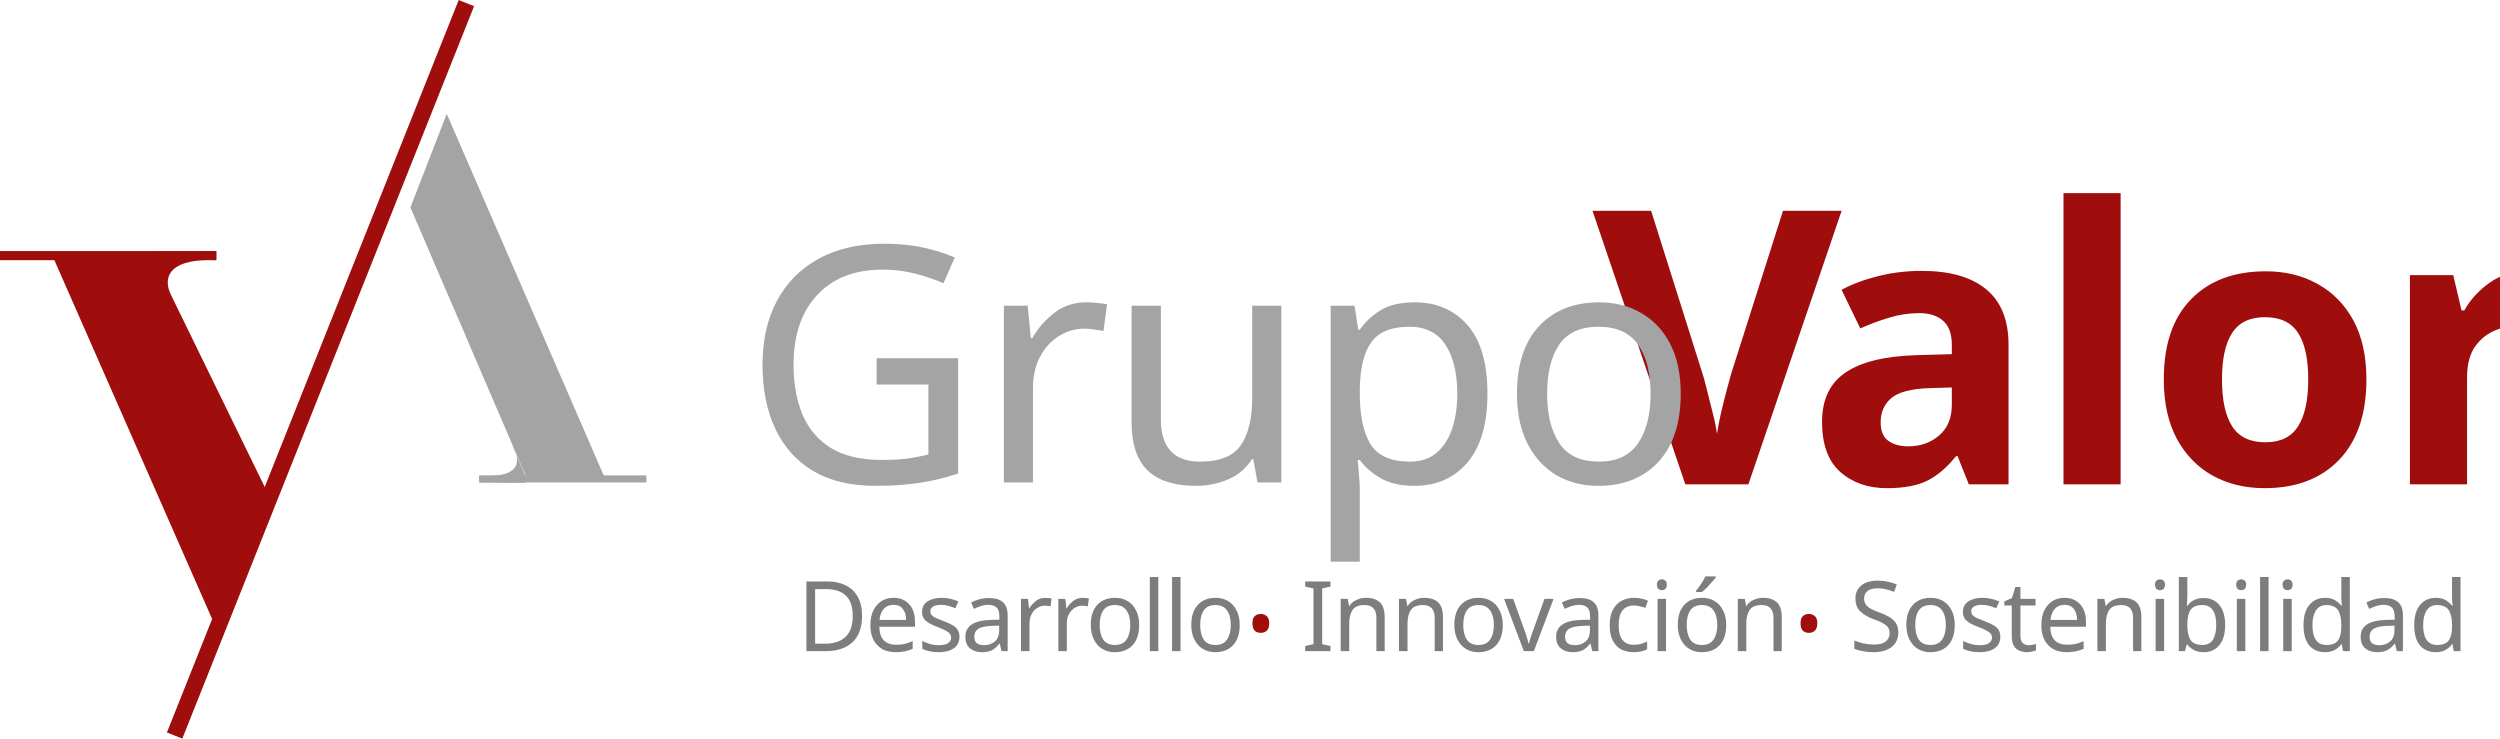
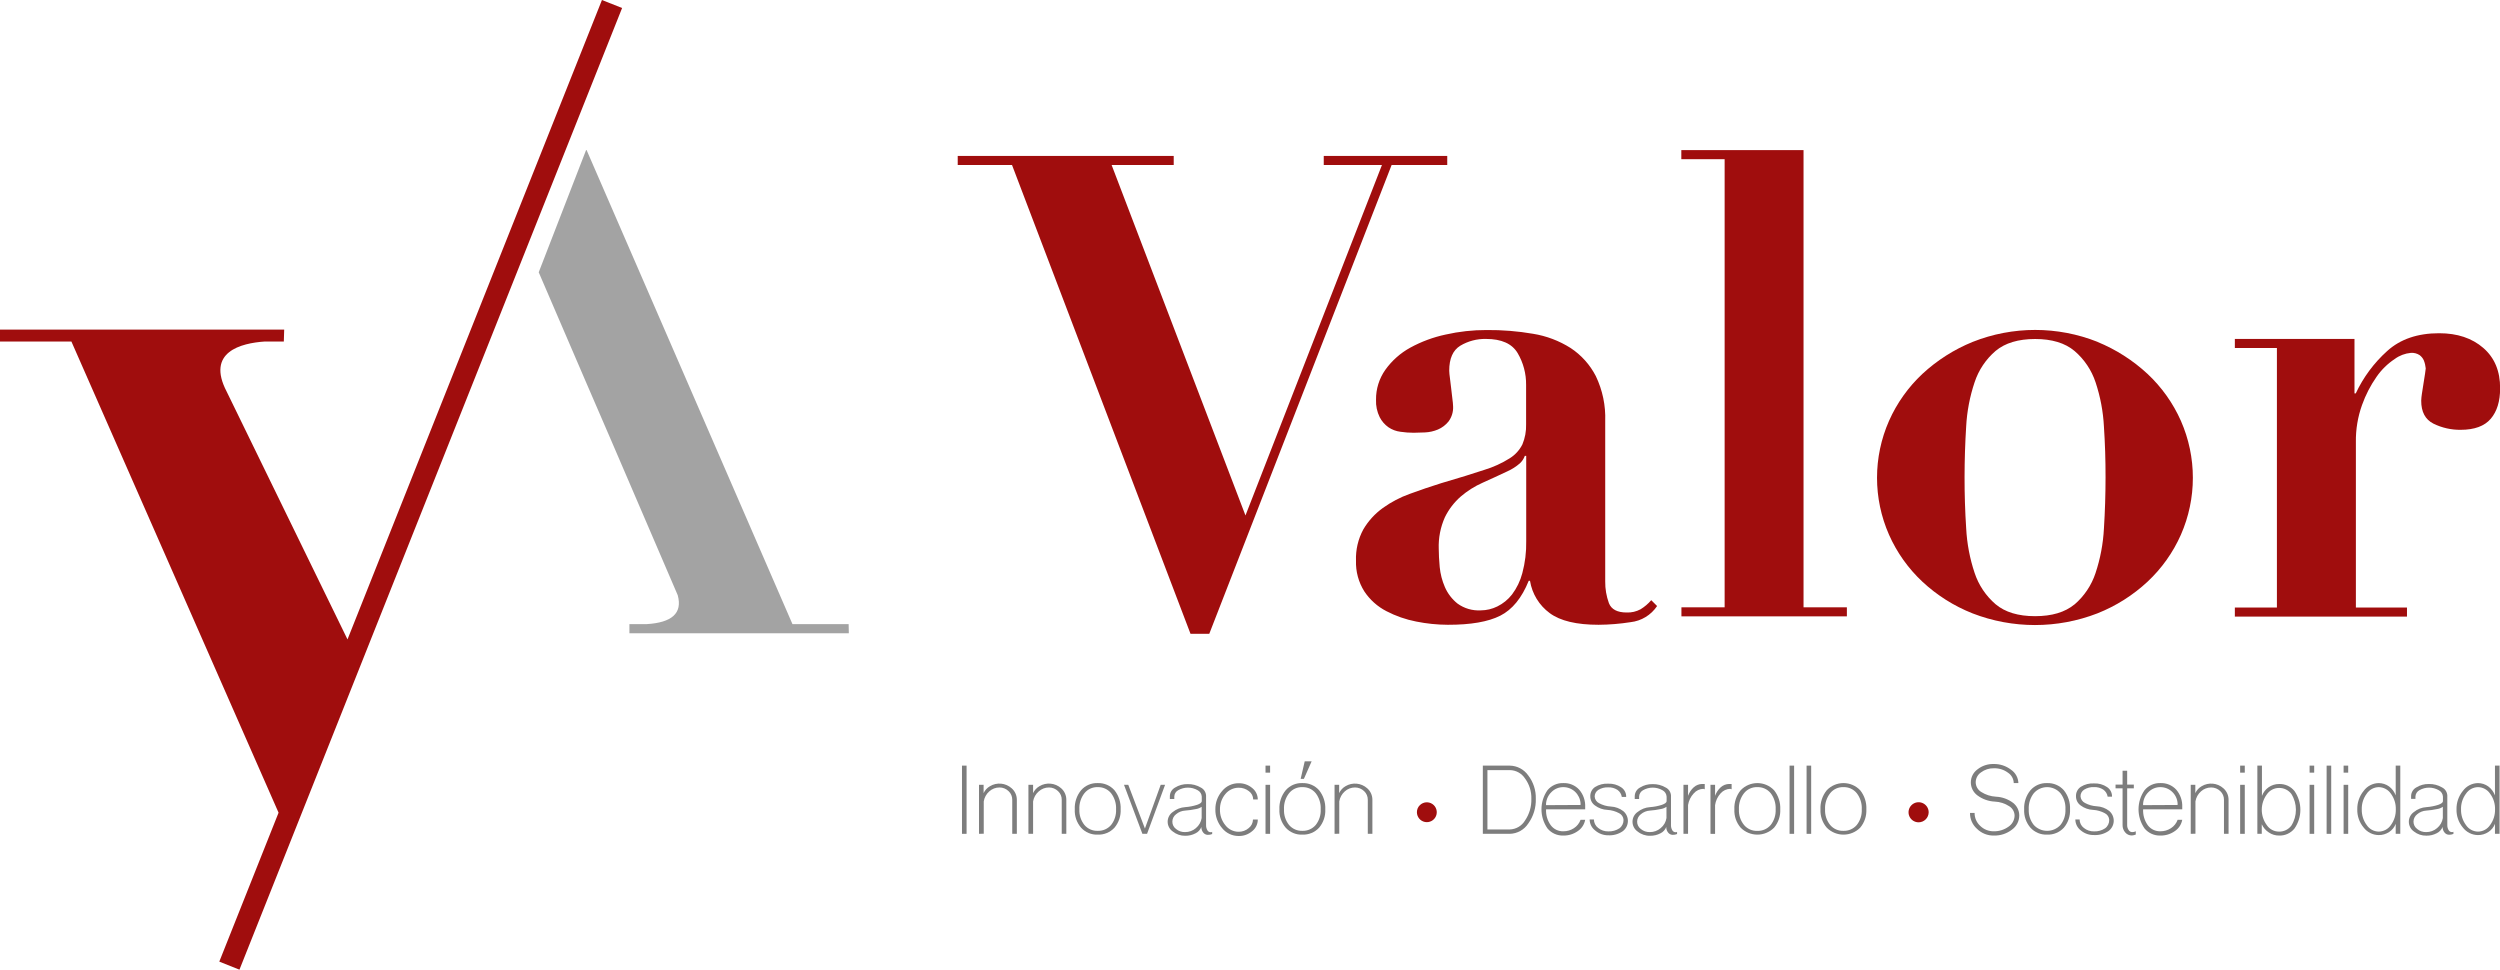
- <svg xmlns="http://www.w3.org/2000/svg" viewBox="0 0 183.91 54.34">
+ <svg xmlns="http://www.w3.org/2000/svg" viewBox="0 0 680 263.75">
  <defs>
-     <style>.cls-1{font-size:28.19px;font-family:Didot-Bold, Didot;font-weight:700;letter-spacing:-0.17em;}.cls-1,.cls-5,.cls-7,.cls-9{fill:#a00d0d;}.cls-2{letter-spacing:-0.01em;}.cls-3{font-size:24.26px;letter-spacing:-0.02em;}.cls-3,.cls-8{fill:#a4a4a4;}.cls-3,.cls-4{font-family:ShreeDev0714, "Shree Devanagari 714";}.cls-4{font-size:7.17px;fill:#7d7d7d;letter-spacing:-0.03em;}.cls-5,.cls-7{font-size:5.6px;}.cls-5{letter-spacing:-0.03em;}.cls-6{letter-spacing:-0.02em;}.cls-7{letter-spacing:-0.03em;}</style>
+     <style>.cls-1{fill:#a00d0d;}.cls-2{fill:#a3a3a3;}.cls-3{fill:#7d7d7d;}</style>
  </defs>
  <g id="Layer_2" data-name="Layer 2">
    <g id="CONTENIDO">
-       <text class="cls-1" transform="translate(117.15 35.63)">V<tspan class="cls-2" x="15.7" y="0">alor</tspan>
-       </text>
-       <text class="cls-3" transform="translate(54.61 35.49)">Grupo </text>
-       <text class="cls-4" transform="translate(58.62 47.9)">Desarrollo <tspan class="cls-5" x="33.08" y="0">•</tspan>
-         <tspan class="cls-6" x="35.39" y="0" xml:space="preserve"> Innovación </tspan>
-         <tspan class="cls-7" x="73.4" y="0">•</tspan>
-         <tspan class="cls-6" x="75.71" y="0" xml:space="preserve"> Sostenibilidad</tspan>
-       </text>
-       <path class="cls-8" d="M35.26,35.49V35c2.46.14,3.38-.59,2.38-2.38l1,2.38v.52Z" />
-       <polygon class="cls-8" points="44.41 34.97 32.88 8.41 32.85 8.41 30.19 15.26 32.86 21.48 34.24 24.66 34.23 24.66 38.66 34.97 35.26 34.97 35.26 35.49 47.55 35.49 47.55 34.97 44.41 34.97" />
-       <polygon class="cls-9" points="30.7 8.21 19.57 36.02 11.33 19.14 15.9 19.14 15.9 18.47 0 18.47 0 19.14 4 19.14 15.95 46.32 16.62 44.63 31.13 8.21 30.7 8.21" />
-       <path class="cls-9" d="M15.92,18.47l0,.67S11,18.72,12.7,22l-1.52-2.83v-.65Z" />
-       <rect class="cls-9" x="-5.42" y="26.56" width="58" height="1.22" transform="translate(-10.39 39.02) rotate(-68.28)" />
+       <path class="cls-1" d="M319.25,42.41v2.47H302.36l36.41,95.33,37.12-95.33H360.06V42.41h33.59v2.47H378.52L328.92,172.4h-5.1L275.27,44.88H260.5V42.41Z" />
+       <path class="cls-1" d="M443.51,169.23a58.47,58.47,0,0,1-8.7.71q-9,0-13.28-3.17a13.57,13.57,0,0,1-5.37-8.79h-.35q-2.82,7-7.74,9.49t-14.25,2.47a44.4,44.4,0,0,1-8.62-.88,29.92,29.92,0,0,1-8.09-2.82,16,16,0,0,1-6-5.36,14.76,14.76,0,0,1-2.28-8.36,16.57,16.57,0,0,1,2-8.53,19.1,19.1,0,0,1,5.28-5.8,29.52,29.52,0,0,1,7.38-3.87c2.76-1,5.6-2,8.53-2.9q7.21-2.11,11.7-3.61a28.42,28.42,0,0,0,6.95-3.17,9.43,9.43,0,0,0,3.43-3.78,13.2,13.2,0,0,0,1-5.45V104.68a16.66,16.66,0,0,0-2.29-8.62q-2.29-3.87-8.62-3.87a13.09,13.09,0,0,0-7,1.85c-2,1.23-3,3.49-3,6.77a15.45,15.45,0,0,0,.17,1.85c.12.88.23,1.84.35,2.9s.24,2,.35,3a18.33,18.33,0,0,1,.18,1.93,6.35,6.35,0,0,1-1.23,4.14,7.5,7.5,0,0,1-2.9,2.2,10.31,10.31,0,0,1-3.52.79c-1.23.06-2.26.09-3.08.09a24.85,24.85,0,0,1-3.6-.27,7.39,7.39,0,0,1-3.26-1.23,7.6,7.6,0,0,1-2.37-2.73,9.76,9.76,0,0,1-1-4.74,13.81,13.81,0,0,1,2.55-8.18,20.4,20.4,0,0,1,6.77-6A35.43,35.43,0,0,1,393.21,91a49.79,49.79,0,0,1,11.17-1.23A70.7,70.7,0,0,1,417,90.79a27.17,27.17,0,0,1,10.21,3.87,20.19,20.19,0,0,1,6.86,7.65,26.17,26.17,0,0,1,2.55,12.22v43.62a16.7,16.7,0,0,0,1,5.9q1,2.55,4.84,2.55a7.34,7.34,0,0,0,3.78-.88,12.24,12.24,0,0,0,2.9-2.47l1.59,1.59A10,10,0,0,1,443.51,169.23ZM414.75,124a5.19,5.19,0,0,1-1.31,2,13.81,13.81,0,0,1-3.43,2.2c-2.23,1.06-4.46,2.08-6.69,3.08a24.28,24.28,0,0,0-6,3.78,18,18,0,0,0-4.31,5.63,19.35,19.35,0,0,0-1.67,8.62c0,1.41.09,3,.26,4.92a18,18,0,0,0,1.41,5.46,11.71,11.71,0,0,0,3.43,4.48,9.82,9.82,0,0,0,6.33,1.85,10.2,10.2,0,0,0,4.49-1.06,11.45,11.45,0,0,0,4-3.25,16.66,16.66,0,0,0,2.81-5.81,31.35,31.35,0,0,0,1.06-8.7V124Z" />
+       <path class="cls-1" d="M490.56,40.83V165.19h11.79v2.46h-45v-2.46H469.1V43.3H457.32V40.83Z" />
+       <path class="cls-1" d="M570.51,93a45.23,45.23,0,0,1,13.63,8.71,39.37,39.37,0,0,1,9.06,12.75,38.49,38.49,0,0,1,0,31,39.15,39.15,0,0,1-9.06,12.75,43.51,43.51,0,0,1-13.63,8.62,47,47,0,0,1-34,0,43.4,43.4,0,0,1-13.63-8.62,39.15,39.15,0,0,1-9.06-12.75,38.38,38.38,0,0,1,0-31,39.37,39.37,0,0,1,9.06-12.75A45.11,45.11,0,0,1,536.56,93a46,46,0,0,1,34,0Zm-6.25,71.42a19.16,19.16,0,0,0,5.72-8.53,46,46,0,0,0,2.29-12.14q.43-6.85.44-13.9t-.44-13.8A45.59,45.59,0,0,0,570,104a19.11,19.11,0,0,0-5.72-8.53q-3.87-3.26-10.73-3.26T542.8,95.45a19.09,19.09,0,0,0-5.71,8.53,45.19,45.19,0,0,0-2.29,12q-.43,6.77-.44,13.8t.44,13.9a45.58,45.58,0,0,0,2.29,12.14,19.15,19.15,0,0,0,5.71,8.53q3.87,3.25,10.73,3.25T564.26,164.4Z" />
+       <path class="cls-1" d="M640.42,92.19V107h.35a36.07,36.07,0,0,1,8.54-11.52q5.36-4.85,14.15-4.84,7.39,0,12,4t4.57,11q0,5.28-2.55,8.27t-8.18,3a16.34,16.34,0,0,1-7.39-1.67q-3.35-1.68-3.34-6.25a15.81,15.81,0,0,1,.18-1.84c.11-.88.26-1.82.44-2.82s.32-1.9.43-2.73.18-1.28.18-1.4a8,8,0,0,0-.53-2.2,3.6,3.6,0,0,0-1.14-1.41,3.83,3.83,0,0,0-2.37-.61,8.74,8.74,0,0,0-4.4,1.67,18.24,18.24,0,0,0-4.93,4.83,32.31,32.31,0,0,0-3.95,7.66,28.66,28.66,0,0,0-1.68,10.11v45h13.9v2.46H607.88v-2.46h11.44V94.66H607.88V92.19Z" />
+       <path class="cls-2" d="M230.83,169.76H215.55l-56-128.95h-.13L146.53,74.06l13,30.2,6.66,15.41h0l18.15,42.22c1.36,4.94-1.64,7.45-8.4,7.87h-4.74v2.48h59.68Z" />
+       <path class="cls-1" d="M163.73,0,94.52,173.92,61.66,106.53C56,95.69,65.59,93.32,72.05,92.89H77.2l.1-3.23H0v3.23H19.42L75.77,221.05,59.65,261.56l5.48,2.19L169.21,2.18Z" />
+       <path class="cls-3" d="M261.66,226.8V208.25h1.25V226.8Z" />
+       <path class="cls-3" d="M266.29,226.8V213.47h1.25v2.26a4.22,4.22,0,0,1,1.72-1.88,5,5,0,0,1,5.91.56,4.14,4.14,0,0,1,1.41,3.13v9.26h-1.25v-9.26a3.11,3.11,0,0,0-1-2.35,3.49,3.49,0,0,0-2.47-1,4.11,4.11,0,0,0-2.78,1.07,4.57,4.57,0,0,0-1.5,2.72v8.79Z" />
+       <path class="cls-3" d="M279.73,226.8V213.47H281v2.26a4.28,4.28,0,0,1,1.72-1.88,5,5,0,0,1,5.92.56,4.13,4.13,0,0,1,1.4,3.13v9.26h-1.25v-9.26a3.1,3.1,0,0,0-1-2.35,3.51,3.51,0,0,0-2.47-1,4.11,4.11,0,0,0-2.78,1.07A4.58,4.58,0,0,0,281,218v8.79Z" />
+       <path class="cls-3" d="M294.06,225.14a7.1,7.1,0,0,1-1.72-5,7.62,7.62,0,0,1,1.72-5.2,5.7,5.7,0,0,1,4.53-1.94,5.79,5.79,0,0,1,4.54,1.94,7.76,7.76,0,0,1,1.69,5.2,7.22,7.22,0,0,1-1.69,5,5.88,5.88,0,0,1-4.54,1.88A5.78,5.78,0,0,1,294.06,225.14Zm8.16-.75a6.35,6.35,0,0,0,1.35-4.25,6.63,6.63,0,0,0-1.35-4.38,4.48,4.48,0,0,0-3.63-1.66,4.43,4.43,0,0,0-3.63,1.66,6.58,6.58,0,0,0-1.37,4.38,6.31,6.31,0,0,0,1.37,4.25,4.53,4.53,0,0,0,3.63,1.6A4.58,4.58,0,0,0,302.22,224.39Z" />
+       <path class="cls-3" d="M310.73,226.8l-5-13.33h1.16l4.53,11.89,4.29-11.89h1.19L312,226.8Z" />
+       <path class="cls-3" d="M319,226.17a3.22,3.22,0,0,1,0-5.31,6,6,0,0,1,3.38-1.32,13.82,13.82,0,0,0,3.22-.62c.85-.3,1.28-.64,1.28-1V216.7a2.07,2.07,0,0,0-1.12-1.76,5.31,5.31,0,0,0-5.29,0,2,2,0,0,0-1.06,1.69v.69H318.2v-.81a2.72,2.72,0,0,1,1.41-2.29,6.17,6.17,0,0,1,3.44-.94,6.64,6.64,0,0,1,3.53.91,2.6,2.6,0,0,1,1.47,2.19v8.07a2.65,2.65,0,0,0,.34,1.35,1,1,0,0,0,.85.56,1.2,1.2,0,0,0,.28,0,.35.35,0,0,0,.19-.1v.6a2.91,2.91,0,0,1-1.19.22,1.59,1.59,0,0,1-1.25-.63,2.34,2.34,0,0,1-.5-1.5,3.16,3.16,0,0,1-1.6,1.72,5.8,5.8,0,0,1-2.81.66A5.21,5.21,0,0,1,319,226.17Zm6.29-.93a4.42,4.42,0,0,0,1.56-2.73v-3.06a3.69,3.69,0,0,1-1.59.62,20.85,20.85,0,0,1-2.91.41,4.16,4.16,0,0,0-2.47,1,2.53,2.53,0,0,0-1,2,2.44,2.44,0,0,0,1,2,3.61,3.61,0,0,0,2.44.85A4.46,4.46,0,0,0,325.3,225.24Z" />
+       <path class="cls-3" d="M332.43,225.27a7.57,7.57,0,0,1-1.85-5.13,7.38,7.38,0,0,1,1.85-5,5.74,5.74,0,0,1,4.47-2.1,5.53,5.53,0,0,1,3.69,1.29,4,4,0,0,1,1.53,3.12h-1.25a2.81,2.81,0,0,0-1.16-2.25,4.35,4.35,0,0,0-2.81-.94,4.64,4.64,0,0,0-3.6,1.72,6.33,6.33,0,0,0-1.47,4.2,6.5,6.5,0,0,0,1.47,4.28,4.55,4.55,0,0,0,3.6,1.78,4.1,4.1,0,0,0,2.75-1,3,3,0,0,0,1.16-2.32h1.31a4,4,0,0,1-1.53,3.16,5.45,5.45,0,0,1-3.69,1.31A5.73,5.73,0,0,1,332.43,225.27Z" />
+       <path class="cls-3" d="M344.22,208.25h1.25v1.91h-1.25Zm0,18.55V213.47h1.25V226.8Z" />
+       <path class="cls-3" d="M349.72,225.14a7.1,7.1,0,0,1-1.72-5,7.62,7.62,0,0,1,1.72-5.2,5.7,5.7,0,0,1,4.53-1.94,5.79,5.79,0,0,1,4.54,1.94,7.76,7.76,0,0,1,1.69,5.2,7.22,7.22,0,0,1-1.69,5,5.88,5.88,0,0,1-4.54,1.88A5.78,5.78,0,0,1,349.72,225.14Zm8.16-.75a6.35,6.35,0,0,0,1.35-4.25,6.63,6.63,0,0,0-1.35-4.38,4.48,4.48,0,0,0-3.63-1.66,4.43,4.43,0,0,0-3.63,1.66,6.58,6.58,0,0,0-1.37,4.38,6.31,6.31,0,0,0,1.37,4.25,4.53,4.53,0,0,0,3.63,1.6A4.58,4.58,0,0,0,357.88,224.39Zm-3-17.3h1.88l-2.1,4.76h-.88Z" />
+       <path class="cls-3" d="M363,226.8V213.47h1.25v2.26a4.22,4.22,0,0,1,1.72-1.88,5,5,0,0,1,5.91.56,4.14,4.14,0,0,1,1.41,3.13v9.26h-1.25v-9.26a3.14,3.14,0,0,0-1-2.35,3.53,3.53,0,0,0-2.48-1,4.11,4.11,0,0,0-2.78,1.07,4.62,4.62,0,0,0-1.5,2.72v8.79Z" />
+       <path class="cls-1" d="M386.21,219a2.7,2.7,0,1,1-.81,1.93A2.61,2.61,0,0,1,386.21,219Z" />
+       <path class="cls-3" d="M403.33,208.25h7.35a6.26,6.26,0,0,1,5,2.66,10,10,0,0,1,2.06,6.38,10.91,10.91,0,0,1-2.06,6.72,6.17,6.17,0,0,1-5,2.79h-7.35Zm7.35,17.36a5,5,0,0,0,4.13-2.44,9.93,9.93,0,0,0,1.72-5.88,8.92,8.92,0,0,0-1.72-5.54,5,5,0,0,0-4.13-2.28h-6.1v16.14Z" />
+       <path class="cls-3" d="M420.91,225.33a9.09,9.09,0,0,1,0-10.39,5.35,5.35,0,0,1,4.32-1.94,5.55,5.55,0,0,1,4.31,1.79,6.75,6.75,0,0,1,1.63,4.75v.6H420.53a6.78,6.78,0,0,0,1.29,4.34,4.1,4.1,0,0,0,3.41,1.63,5.11,5.11,0,0,0,2.87-.84,4.57,4.57,0,0,0,1.82-2.29h1.25a4.69,4.69,0,0,1-2,3.07,6.58,6.58,0,0,1-3.94,1.22A5.35,5.35,0,0,1,420.91,225.33Zm9-6.38v-.47a4.79,4.79,0,0,0-1.5-3.13,4.64,4.64,0,0,0-3.19-1.25,4.44,4.44,0,0,0-3.16,1.28,4.89,4.89,0,0,0-1.54,3.22V219Z" />
+       <path class="cls-3" d="M433.89,225.89a3.81,3.81,0,0,1-1.51-3h1.16a2.93,2.93,0,0,0,1.16,2.31,4.25,4.25,0,0,0,2.78.94,5.07,5.07,0,0,0,3-.84,2.77,2.77,0,0,0,1.12-2.29,2.14,2.14,0,0,0-1.18-1.81,7.64,7.64,0,0,0-3.2-.91,6.08,6.08,0,0,1-3.37-1.19,3,3,0,0,1-1.29-2.47,2.94,2.94,0,0,1,1.29-2.56,6.09,6.09,0,0,1,3.59-.91,5.83,5.83,0,0,1,3.54,1,3,3,0,0,1,1.34,2.6h-1.19a2.85,2.85,0,0,0-1.18-1.91,4.23,4.23,0,0,0-2.51-.69,4.68,4.68,0,0,0-2.69.69,2.12,2.12,0,0,0-1,1.81,2.17,2.17,0,0,0,1.22,1.82,7.6,7.6,0,0,0,3.19.9,6,6,0,0,1,3.38,1.25,3.48,3.48,0,0,1-.22,5.51,6.38,6.38,0,0,1-3.88,1.06A5.33,5.33,0,0,1,433.89,225.89Z" />
+       <path class="cls-3" d="M445.43,226.17a3.23,3.23,0,0,1,0-5.31,6,6,0,0,1,3.38-1.32,13.71,13.71,0,0,0,3.22-.62c.86-.3,1.29-.64,1.29-1V216.7a2.09,2.09,0,0,0-1.13-1.76,5.31,5.31,0,0,0-5.29,0,2.07,2.07,0,0,0-1.06,1.69v.69h-1.19v-.81a2.72,2.72,0,0,1,1.41-2.29,6.21,6.21,0,0,1,3.44-.94,6.68,6.68,0,0,1,3.54.91,2.6,2.6,0,0,1,1.47,2.19v8.07a2.56,2.56,0,0,0,.34,1.35,1,1,0,0,0,.84.56,1.29,1.29,0,0,0,.29,0,.32.32,0,0,0,.18-.1v.6a2.91,2.91,0,0,1-1.19.22,1.6,1.6,0,0,1-1.25-.63,2.34,2.34,0,0,1-.5-1.5,3.18,3.18,0,0,1-1.59,1.72,5.84,5.84,0,0,1-2.82.66A5.18,5.18,0,0,1,445.43,226.17Zm6.28-.93a4.38,4.38,0,0,0,1.57-2.73v-3.06a3.8,3.8,0,0,1-1.6.62,20.85,20.85,0,0,1-2.91.41,4.19,4.19,0,0,0-2.47,1,2.53,2.53,0,0,0-1,2,2.44,2.44,0,0,0,1,2,3.63,3.63,0,0,0,2.44.85A4.42,4.42,0,0,0,451.71,225.24Z" />
+       <path class="cls-3" d="M457.9,226.8V213.47h1.25v3a5.7,5.7,0,0,1,1.57-2.35,3.52,3.52,0,0,1,2.25-.88h.72v1.44a.52.52,0,0,1-.22-.06l-.12-.06a3.59,3.59,0,0,0-2.66,1.25,6,6,0,0,0-1.54,3.16v7.82Z" />
+       <path class="cls-3" d="M465.25,226.8V213.47h1.25v3a5.68,5.68,0,0,1,1.56-2.35,3.52,3.52,0,0,1,2.26-.88H471v1.44a.49.49,0,0,1-.22-.06l-.13-.06a3.63,3.63,0,0,0-2.66,1.25A6,6,0,0,0,466.5,219v7.82Z" />
+       <path class="cls-3" d="M473.47,225.14a7.1,7.1,0,0,1-1.72-5,7.62,7.62,0,0,1,1.72-5.2,6.27,6.27,0,0,1,9.07,0,7.71,7.71,0,0,1,1.69,5.2,7.18,7.18,0,0,1-1.69,5,6.41,6.41,0,0,1-9.07,0Zm8.17-.75a6.4,6.4,0,0,0,1.34-4.25,6.68,6.68,0,0,0-1.34-4.38A4.48,4.48,0,0,0,478,214.1a4.41,4.41,0,0,0-3.63,1.66,6.53,6.53,0,0,0-1.38,4.38,6.26,6.26,0,0,0,1.38,4.25A4.51,4.51,0,0,0,478,226,4.58,4.58,0,0,0,481.64,224.39Z" />
+       <path class="cls-3" d="M486.76,226.8V208.25H488V226.8Z" />
+       <path class="cls-3" d="M491.39,226.8V208.25h1.25V226.8Z" />
+       <path class="cls-3" d="M496.89,225.14a7.1,7.1,0,0,1-1.72-5,7.62,7.62,0,0,1,1.72-5.2,6.27,6.27,0,0,1,9.07,0,7.71,7.71,0,0,1,1.69,5.2,7.18,7.18,0,0,1-1.69,5,6.41,6.41,0,0,1-9.07,0Zm8.16-.75a6.35,6.35,0,0,0,1.35-4.25,6.63,6.63,0,0,0-1.35-4.38,4.45,4.45,0,0,0-3.62-1.66,4.4,4.4,0,0,0-3.63,1.66,6.53,6.53,0,0,0-1.38,4.38,6.26,6.26,0,0,0,1.38,4.25,4.5,4.5,0,0,0,3.63,1.6A4.55,4.55,0,0,0,505.05,224.39Z" />
+       <path class="cls-1" d="M519.93,219a2.74,2.74,0,0,1,4.67,1.93,2.75,2.75,0,0,1-2.74,2.74,2.73,2.73,0,0,1-1.93-4.67Z" />
+       <path class="cls-3" d="M537.75,225.45a5.67,5.67,0,0,1-1.91-4.34h1.25a4.73,4.73,0,0,0,1.53,3.53,5.13,5.13,0,0,0,3.69,1.47,6.63,6.63,0,0,0,4-1.25,3.72,3.72,0,0,0,1.66-3,3.05,3.05,0,0,0-1.47-2.57,7.71,7.71,0,0,0-3.88-1.25,8.58,8.58,0,0,1-4.76-1.69,4.38,4.38,0,0,1,0-7.07,6.74,6.74,0,0,1,4.38-1.47,7.49,7.49,0,0,1,4.73,1.53A4.58,4.58,0,0,1,549,213h-1.26a3.47,3.47,0,0,0-1.59-2.84,6.09,6.09,0,0,0-3.82-1.19,5.59,5.59,0,0,0-3.5,1.12,3.28,3.28,0,0,0-1.44,2.69,3.13,3.13,0,0,0,1.5,2.63,8.29,8.29,0,0,0,4,1.29,8.31,8.31,0,0,1,4.63,1.65,4.35,4.35,0,0,1,1.72,3.48,4.73,4.73,0,0,1-2,3.84,7.66,7.66,0,0,1-4.91,1.6A6.32,6.32,0,0,1,537.75,225.45Z" />
+       <path class="cls-3" d="M552.29,225.14a7.1,7.1,0,0,1-1.72-5,7.62,7.62,0,0,1,1.72-5.2,5.71,5.71,0,0,1,4.53-1.94,5.79,5.79,0,0,1,4.54,1.94,7.71,7.71,0,0,1,1.69,5.2,7.18,7.18,0,0,1-1.69,5,5.88,5.88,0,0,1-4.54,1.88A5.8,5.8,0,0,1,552.29,225.14Zm8.16-.75a6.35,6.35,0,0,0,1.35-4.25,6.63,6.63,0,0,0-1.35-4.38,4.8,4.8,0,0,0-7.26,0,6.58,6.58,0,0,0-1.37,4.38,6.31,6.31,0,0,0,1.37,4.25,4.92,4.92,0,0,0,7.26,0Z" />
+       <path class="cls-3" d="M566,225.89a3.79,3.79,0,0,1-1.51-3h1.16a2.93,2.93,0,0,0,1.16,2.31,4.25,4.25,0,0,0,2.78.94,5.09,5.09,0,0,0,3-.84,2.77,2.77,0,0,0,1.12-2.29,2.13,2.13,0,0,0-1.19-1.81,7.55,7.55,0,0,0-3.19-.91,6.08,6.08,0,0,1-3.37-1.19,3,3,0,0,1-1.29-2.47A2.94,2.94,0,0,1,566,214a6.09,6.09,0,0,1,3.59-.91,5.83,5.83,0,0,1,3.54,1,3,3,0,0,1,1.34,2.6h-1.19a2.85,2.85,0,0,0-1.18-1.91,4.25,4.25,0,0,0-2.51-.69,4.68,4.68,0,0,0-2.69.69,2.1,2.1,0,0,0-1,1.81,2.17,2.17,0,0,0,1.22,1.82,7.6,7.6,0,0,0,3.19.9,6,6,0,0,1,3.38,1.25,3.48,3.48,0,0,1-.22,5.51,6.38,6.38,0,0,1-3.88,1.06A5.31,5.31,0,0,1,566,225.89Z" />
+       <path class="cls-3" d="M578.06,226.42a2.91,2.91,0,0,1-.72-2v-10h-1.91v-1h1.91v-3.78h1.25v3.78h1.81v1h-1.81v10a2.27,2.27,0,0,0,.4,1.35,1.12,1.12,0,0,0,.94.56,1.86,1.86,0,0,0,1-.22V227a3.3,3.3,0,0,1-1.06.25A2.29,2.29,0,0,1,578.06,226.42Z" />
+       <path class="cls-3" d="M583.31,225.33a9.09,9.09,0,0,1,0-10.39,5.35,5.35,0,0,1,4.31-1.94,5.55,5.55,0,0,1,4.32,1.79,6.8,6.8,0,0,1,1.63,4.75v.6H582.93a6.83,6.83,0,0,0,1.28,4.34,4.13,4.13,0,0,0,3.41,1.63,5.12,5.12,0,0,0,2.88-.84,4.57,4.57,0,0,0,1.82-2.29h1.25a4.69,4.69,0,0,1-2,3.07,6.59,6.59,0,0,1-4,1.22A5.35,5.35,0,0,1,583.31,225.33Zm9-6.38v-.47a4.76,4.76,0,0,0-1.51-3.13,4.6,4.6,0,0,0-3.19-1.25,4.45,4.45,0,0,0-3.16,1.28,4.93,4.93,0,0,0-1.53,3.22V219Z" />
+       <path class="cls-3" d="M595.88,226.8V213.47h1.25v2.26a4.22,4.22,0,0,1,1.72-1.88,5,5,0,0,1,5.91.56,4.14,4.14,0,0,1,1.41,3.13v9.26h-1.25v-9.26a3.14,3.14,0,0,0-1-2.35,3.53,3.53,0,0,0-2.48-1,4.11,4.11,0,0,0-2.78,1.07,4.62,4.62,0,0,0-1.5,2.72v8.79Z" />
+       <path class="cls-3" d="M609.32,208.25h1.26v1.91h-1.26Zm0,18.55V213.47h1.26V226.8Z" />
+       <path class="cls-3" d="M617.11,226.42a5.24,5.24,0,0,1-1.91-2.22v2.6H614V208.25h1.25v8.23a4.94,4.94,0,0,1,4.66-3.23,5.14,5.14,0,0,1,4.19,1.91,8.93,8.93,0,0,1,0,10.2,5.14,5.14,0,0,1-4.19,1.91A4.85,4.85,0,0,1,617.11,226.42Zm6.13-1.84a8.09,8.09,0,0,0,0-8.64,4.09,4.09,0,0,0-3.38-1.62,4,4,0,0,0-3.28,1.75,7.05,7.05,0,0,0,0,8.38,4,4,0,0,0,3.28,1.75A4.09,4.09,0,0,0,623.24,224.58Z" />
+       <path class="cls-3" d="M628.21,208.25h1.25v1.91h-1.25Zm0,18.55V213.47h1.25V226.8Z" />
+       <path class="cls-3" d="M632.84,226.8V208.25h1.25V226.8Z" />
+       <path class="cls-3" d="M637.46,208.25h1.25v1.91h-1.25Zm0,18.55V213.47h1.25V226.8Z" />
+       <path class="cls-3" d="M642.9,225.08a7.4,7.4,0,0,1-1.72-4.94,7.68,7.68,0,0,1,1.72-5A5.18,5.18,0,0,1,647,213a4.84,4.84,0,0,1,2.82.91,5.33,5.33,0,0,1,1.81,2.44v-8.1h1.25V226.8h-1.25v-2.72a4.48,4.48,0,0,1-1.78,2.22,5,5,0,0,1-2.85.84A5.22,5.22,0,0,1,642.9,225.08Zm7.42-.66a6.93,6.93,0,0,0,1.34-4.28,6.83,6.83,0,0,0-1.34-4.26A4.06,4.06,0,0,0,647,214.1a4,4,0,0,0-3.25,1.78,6.78,6.78,0,0,0-1.35,4.26,6.88,6.88,0,0,0,1.35,4.28A4,4,0,0,0,647,226.2,4.06,4.06,0,0,0,650.32,224.42Z" />
+       <path class="cls-3" d="M656.6,226.17a3.22,3.22,0,0,1,0-5.31,5.92,5.92,0,0,1,3.38-1.32,13.93,13.93,0,0,0,3.22-.62c.85-.3,1.28-.64,1.28-1V216.7a2.09,2.09,0,0,0-1.13-1.76,5.3,5.3,0,0,0-5.28,0A2.06,2.06,0,0,0,657,216.6v.69h-1.18v-.81a2.71,2.71,0,0,1,1.4-2.29,6.21,6.21,0,0,1,3.44-.94,6.65,6.65,0,0,1,3.54.91,2.6,2.6,0,0,1,1.47,2.19v8.07a2.56,2.56,0,0,0,.34,1.35,1,1,0,0,0,.85.56,1.2,1.2,0,0,0,.28,0,.39.39,0,0,0,.19-.1v.6a2.94,2.94,0,0,1-1.19.22,1.59,1.59,0,0,1-1.25-.63,2.28,2.28,0,0,1-.5-1.5,3.2,3.2,0,0,1-1.6,1.72,5.8,5.8,0,0,1-2.81.66A5.21,5.21,0,0,1,656.6,226.17Zm6.29-.93a4.42,4.42,0,0,0,1.56-2.73v-3.06a3.68,3.68,0,0,1-1.6.62,20.9,20.9,0,0,1-2.9.41,4.22,4.22,0,0,0-2.48,1,2.56,2.56,0,0,0-1,2,2.45,2.45,0,0,0,1,2,3.61,3.61,0,0,0,2.44.85A4.46,4.46,0,0,0,662.89,225.24Z" />
+       <path class="cls-3" d="M669.89,225.08a7.4,7.4,0,0,1-1.72-4.94,7.68,7.68,0,0,1,1.72-5A5.18,5.18,0,0,1,674,213a4.78,4.78,0,0,1,2.81.91,5.35,5.35,0,0,1,1.82,2.44v-8.1h1.25V226.8h-1.25v-2.72a4.5,4.5,0,0,1-1.79,2.22,5,5,0,0,1-2.84.84A5.22,5.22,0,0,1,669.89,225.08Zm7.41-.66a6.88,6.88,0,0,0,1.35-4.28,6.78,6.78,0,0,0-1.35-4.26A4,4,0,0,0,674,214.1a4,4,0,0,0-3.25,1.78,6.78,6.78,0,0,0-1.35,4.26,6.88,6.88,0,0,0,1.35,4.28A4,4,0,0,0,674,226.2,4,4,0,0,0,677.3,224.42Z" />
    </g>
  </g>
</svg>
